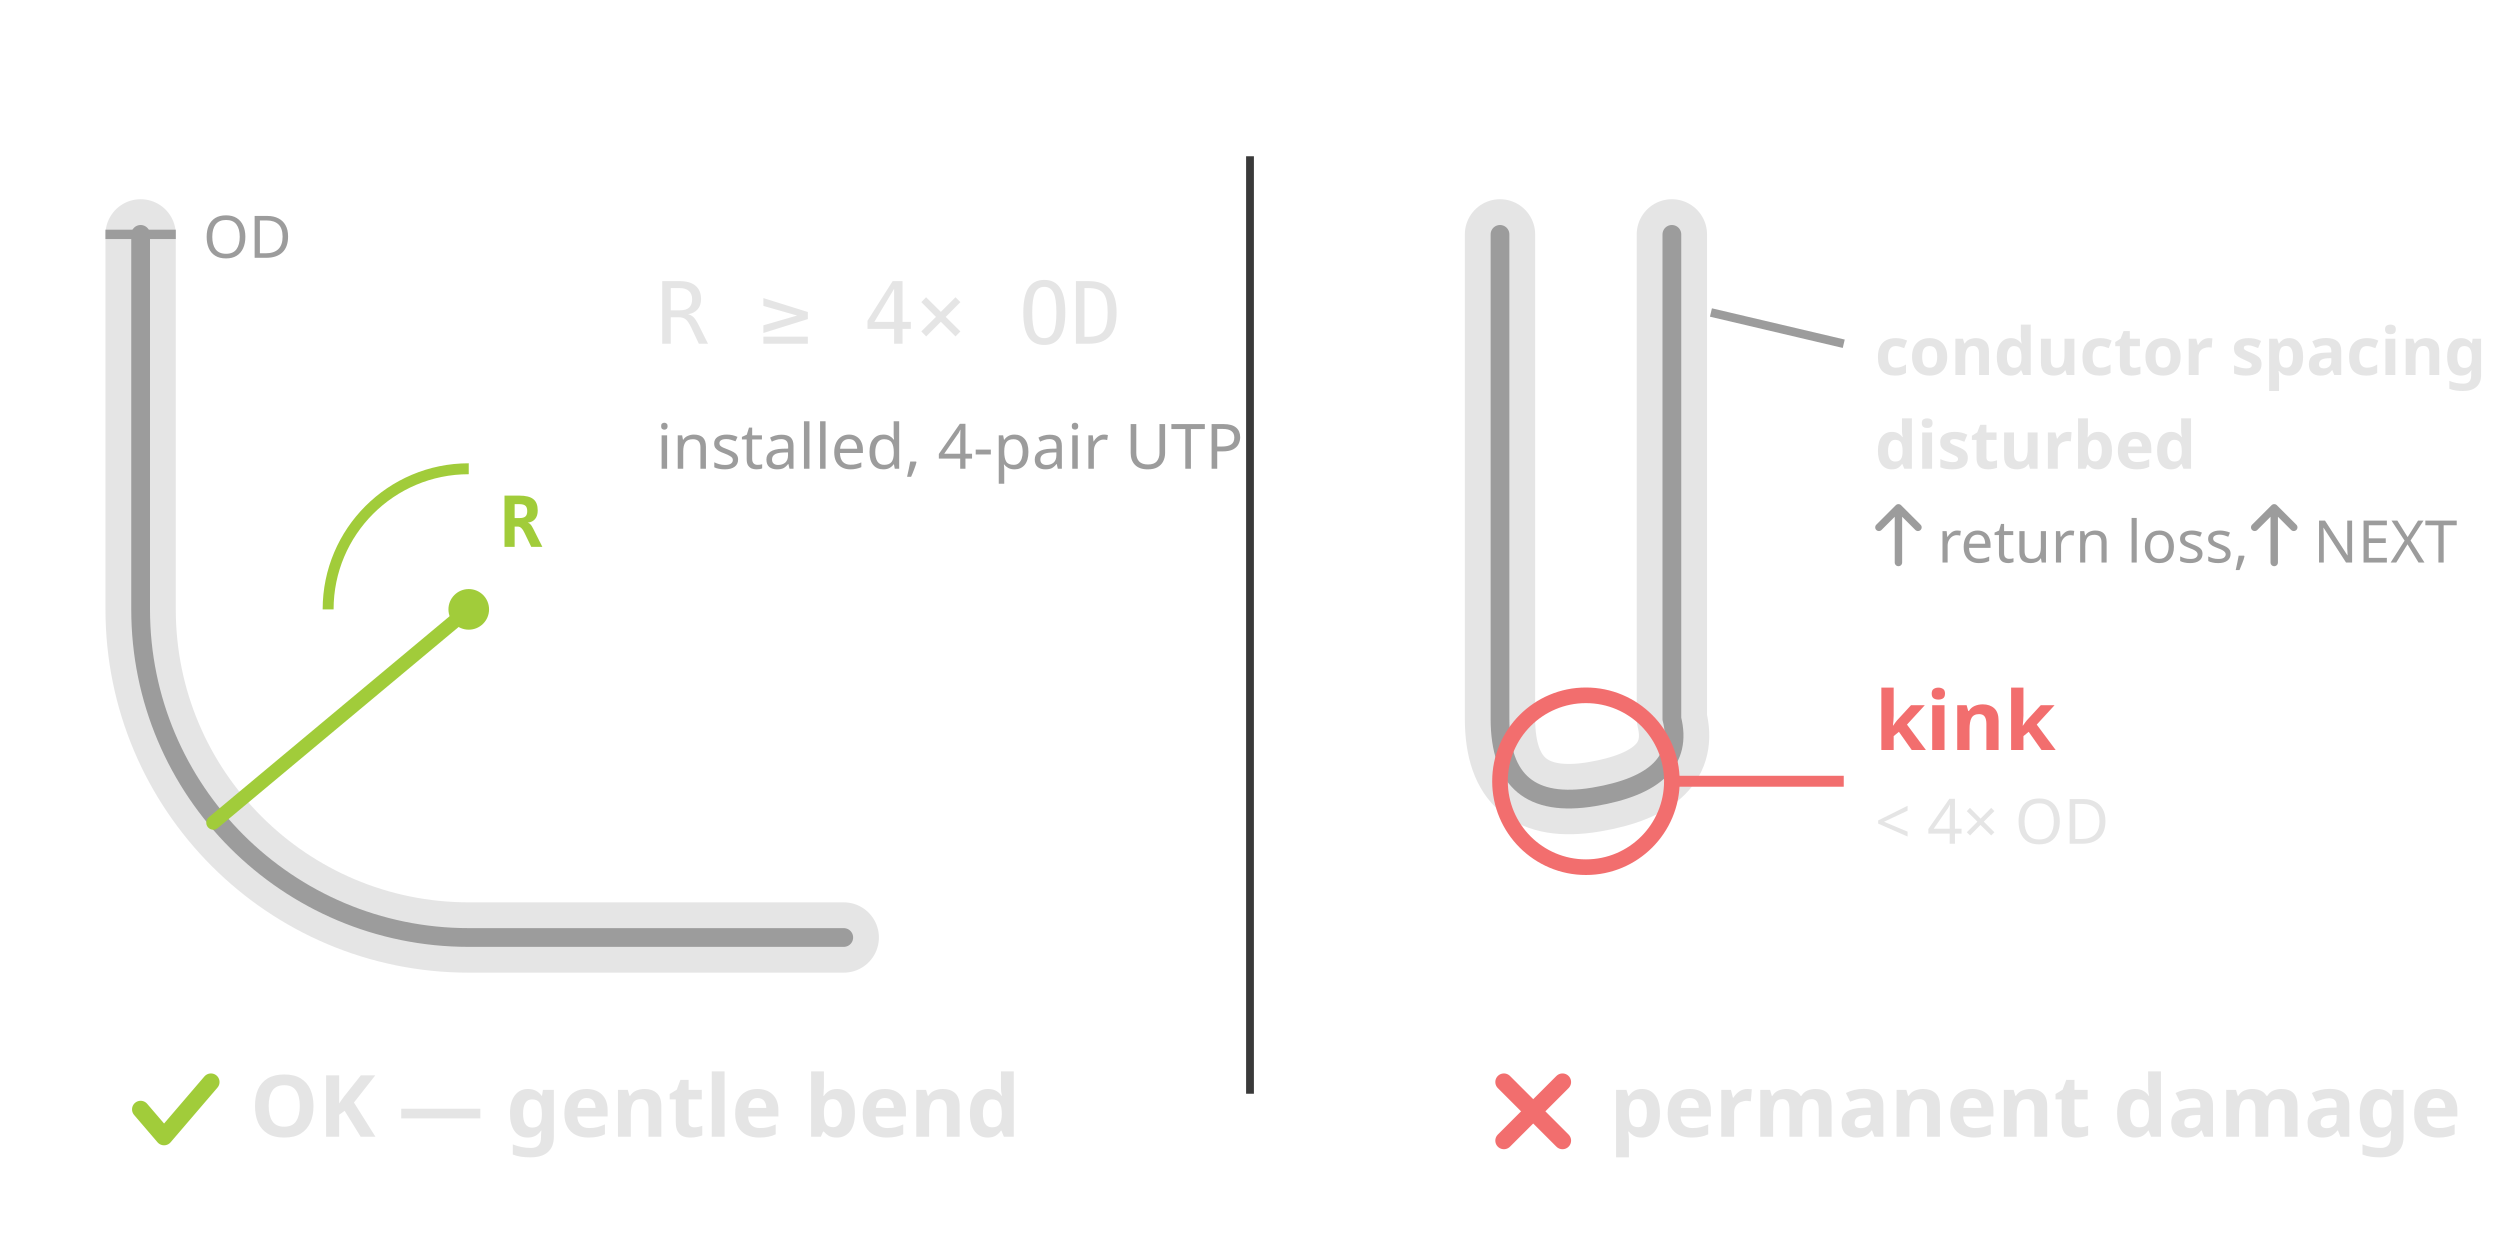
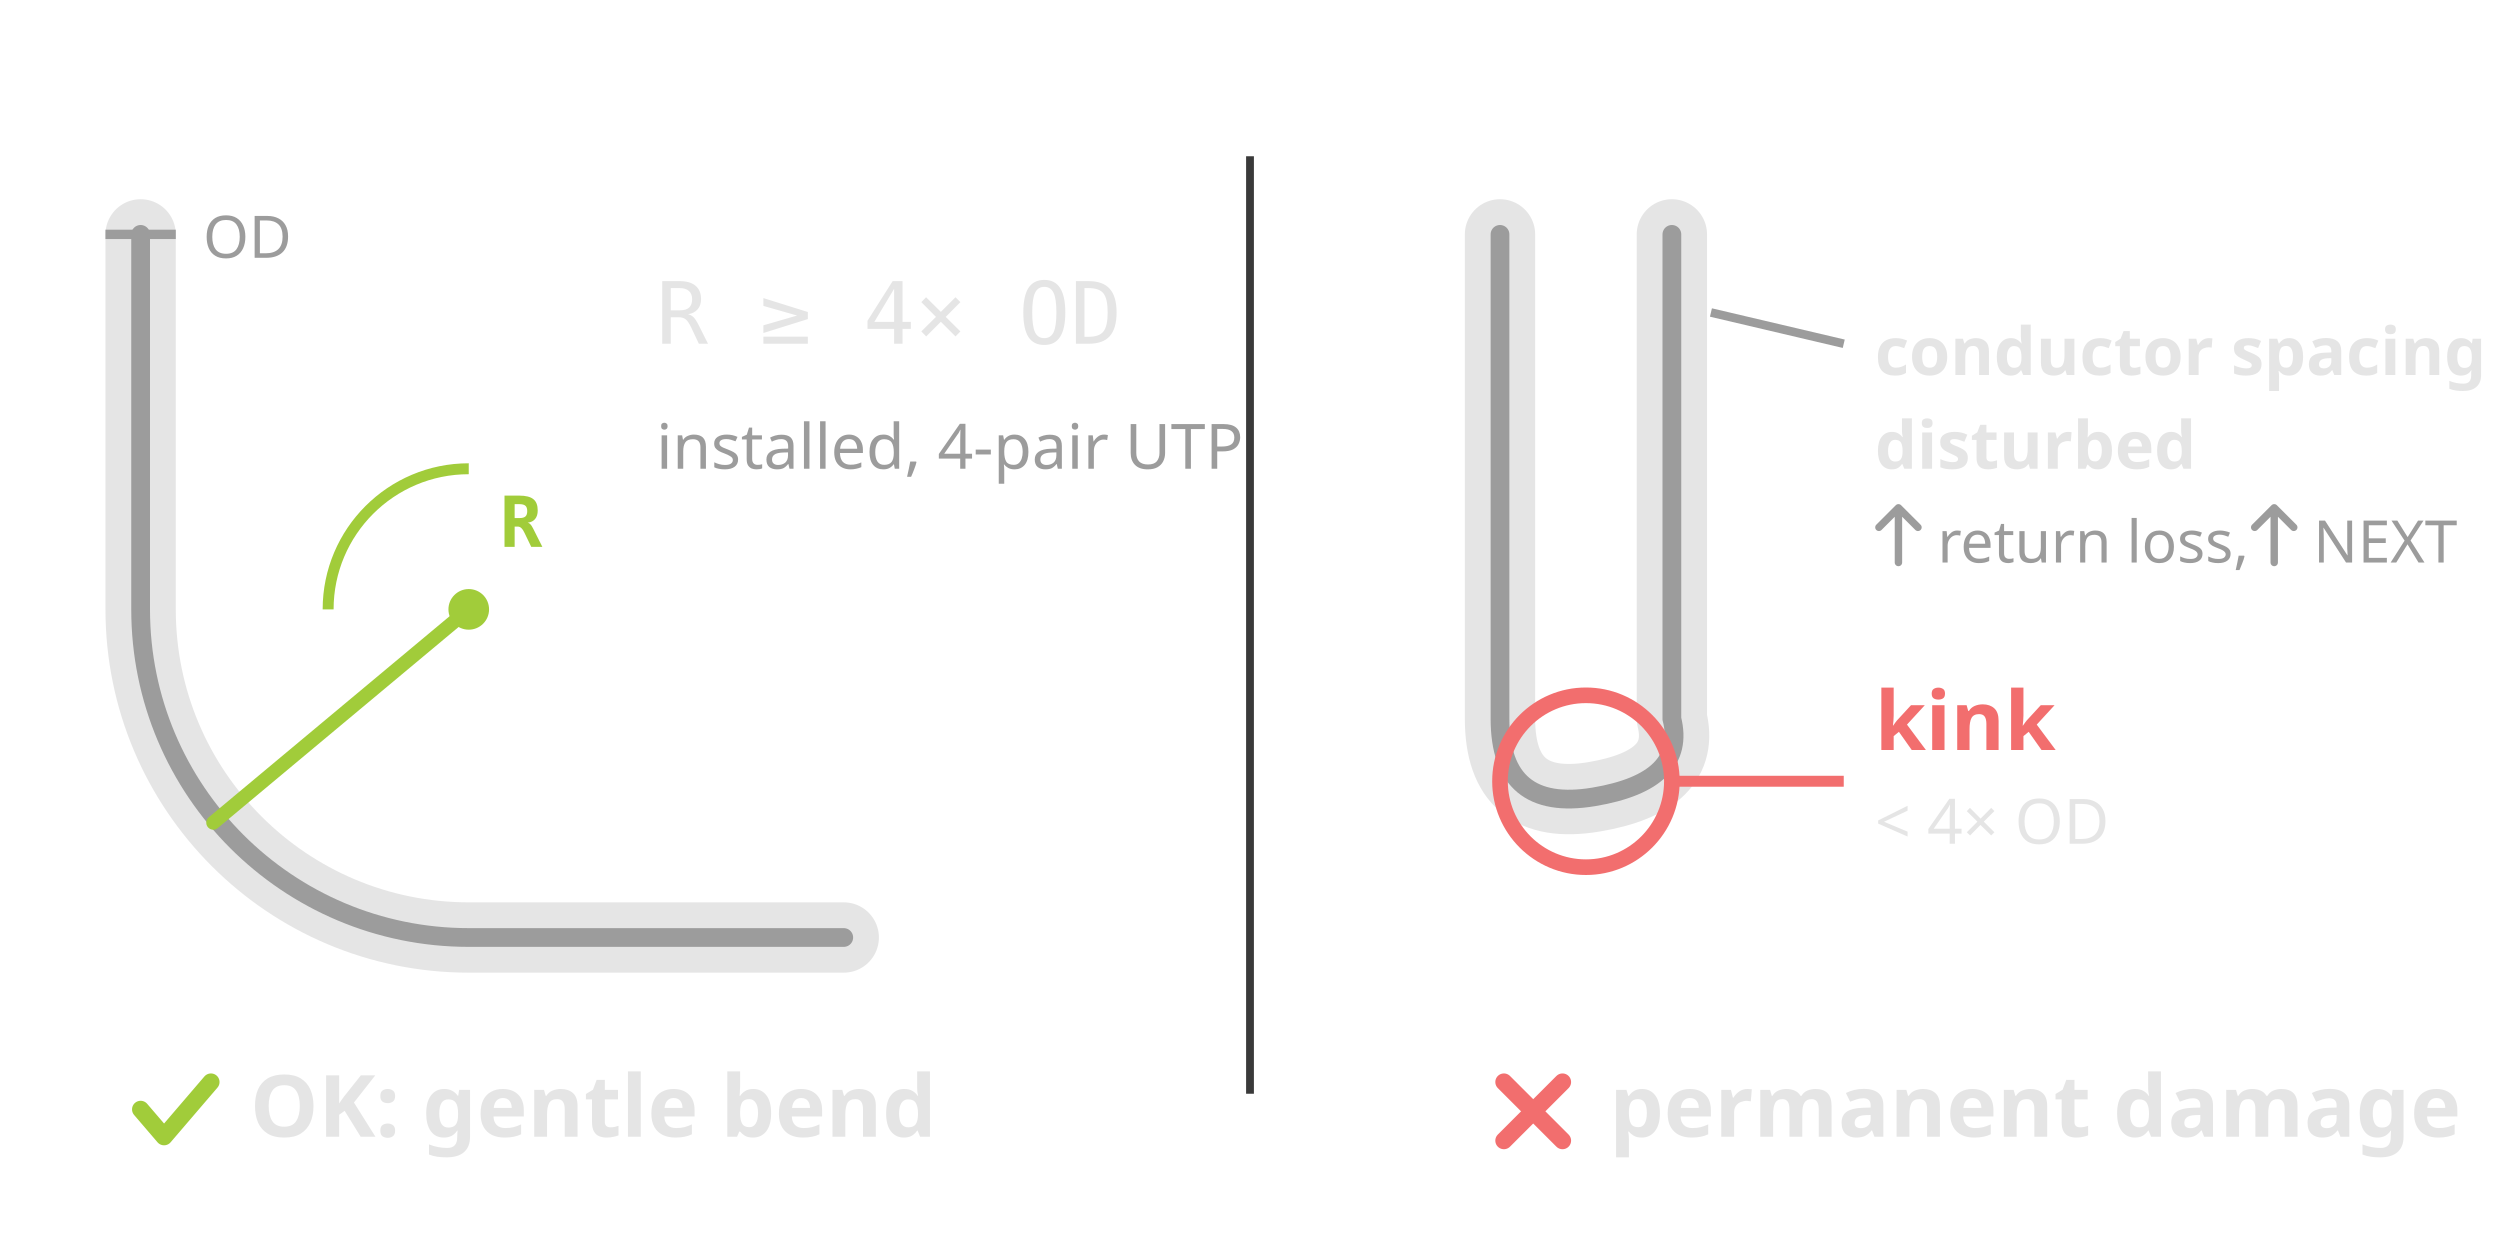
<svg xmlns="http://www.w3.org/2000/svg" viewBox="0 0 320 160" width="320" height="160" font-family="'IBM Plex Sans', sans-serif">
  <path d="M 18 30 L 18 78 A 42 42 0 0 0 60 120 L 108 120" fill="none" stroke="#E5E5E5" stroke-width="9" stroke-linecap="round" stroke-linejoin="round" />
  <path d="M 18 30 L 18 78 A 42 42 0 0 0 60 120 L 108 120" fill="none" stroke="#9C9C9C" stroke-width="2.4" stroke-linecap="round" />
  <circle cx="60" cy="78" r="2.6" fill="#A1CC3A" />
  <line x1="60" y1="78" x2="27.3" y2="105.3" stroke="#A1CC3A" stroke-width="1.8" stroke-linecap="round" />
  <path d="M 60 60 A 18 18 0 0 0 42 78" fill="none" stroke="#A1CC3A" stroke-width="1.4" />
  <text x="64" y="70" font-size="9" font-weight="600" fill="#A1CC3A" font-family="'DM Mono', monospace">R</text>
  <text x="84" y="44" font-size="11" font-weight="500" fill="#E5E5E5" font-family="'DM Mono', monospace">R ≥ 4× OD</text>
  <text x="84" y="60" font-size="8" font-weight="400" fill="#9C9C9C" font-family="'IBM Plex Sans', sans-serif">installed, 4-pair UTP</text>
  <line x1="13.5" y1="30" x2="22.5" y2="30" stroke="#9C9C9C" stroke-width="1.2" />
  <text x="26" y="33" font-size="7.5" fill="#9C9C9C" font-family="'IBM Plex Sans', sans-serif">OD</text>
  <g transform="translate(18,138)">
    <path d="M 0 4 L 3 7.5 L 9 0.5" fill="none" stroke="#A1CC3A" stroke-width="2.2" stroke-linecap="round" stroke-linejoin="round" />
-     <text x="14" y="7.5" font-size="11" font-weight="600" fill="#E5E5E5">OK — gentle bend</text>
+     <text x="14" y="7.5" font-size="11" font-weight="600" fill="#E5E5E5">OK: gentle bend</text>
  </g>
  <line x1="160" y1="20" x2="160" y2="140" stroke="#3A3A3A" stroke-width="1" />
  <path d="M 192 30 L 192 92 Q 192 104 204 102 Q 216 100 214 92 L 214 30" fill="none" stroke="#E5E5E5" stroke-width="9" stroke-linecap="round" stroke-linejoin="round" />
  <path d="M 192 30 L 192 92 Q 192 104 204 102 Q 216 100 214 92 L 214 30" fill="none" stroke="#9C9C9C" stroke-width="2.4" stroke-linecap="round" />
  <circle cx="203" cy="100" r="11" fill="none" stroke="#F26E6E" stroke-width="2" />
  <line x1="214" y1="100" x2="236" y2="100" stroke="#F26E6E" stroke-width="1.4" />
  <text x="240" y="96" font-size="10.5" font-weight="600" fill="#F26E6E">kink</text>
  <text x="240" y="108" font-size="8" font-weight="400" fill="#E5E5E5">&lt; 4× OD</text>
  <text x="240" y="48" font-size="8.5" font-weight="600" fill="#E5E5E5">conductor spacing</text>
  <text x="240" y="60" font-size="8.5" font-weight="600" fill="#E5E5E5">disturbed</text>
  <path d="M243 72 V65 M240.5 67.5 L243 65 L245.5 67.5" fill="none" stroke="#9C9C9C" stroke-width="0.95" stroke-linecap="round" stroke-linejoin="round" />
  <text x="248" y="72" font-size="7.5" font-weight="400" fill="#9C9C9C">return loss, </text>
  <path d="M291.1 72 V65 M288.6 67.5 L291.1 65 L293.6 67.5" fill="none" stroke="#9C9C9C" stroke-width="0.95" stroke-linecap="round" stroke-linejoin="round" />
  <text x="296.1" y="72" font-size="7.5" font-weight="400" fill="#9C9C9C">NEXT</text>
  <line x1="236" y1="44" x2="219" y2="40" stroke="#9C9C9C" stroke-width="1.1" />
  <g transform="translate(192,138)">
    <line x1="0.5" y1="0.5" x2="8" y2="8" stroke="#F26E6E" stroke-width="2.2" stroke-linecap="round" />
    <line x1="8" y1="0.5" x2="0.5" y2="8" stroke="#F26E6E" stroke-width="2.2" stroke-linecap="round" />
    <text x="14" y="7.5" font-size="11" font-weight="600" fill="#E5E5E5">permanent damage</text>
  </g>
</svg>
